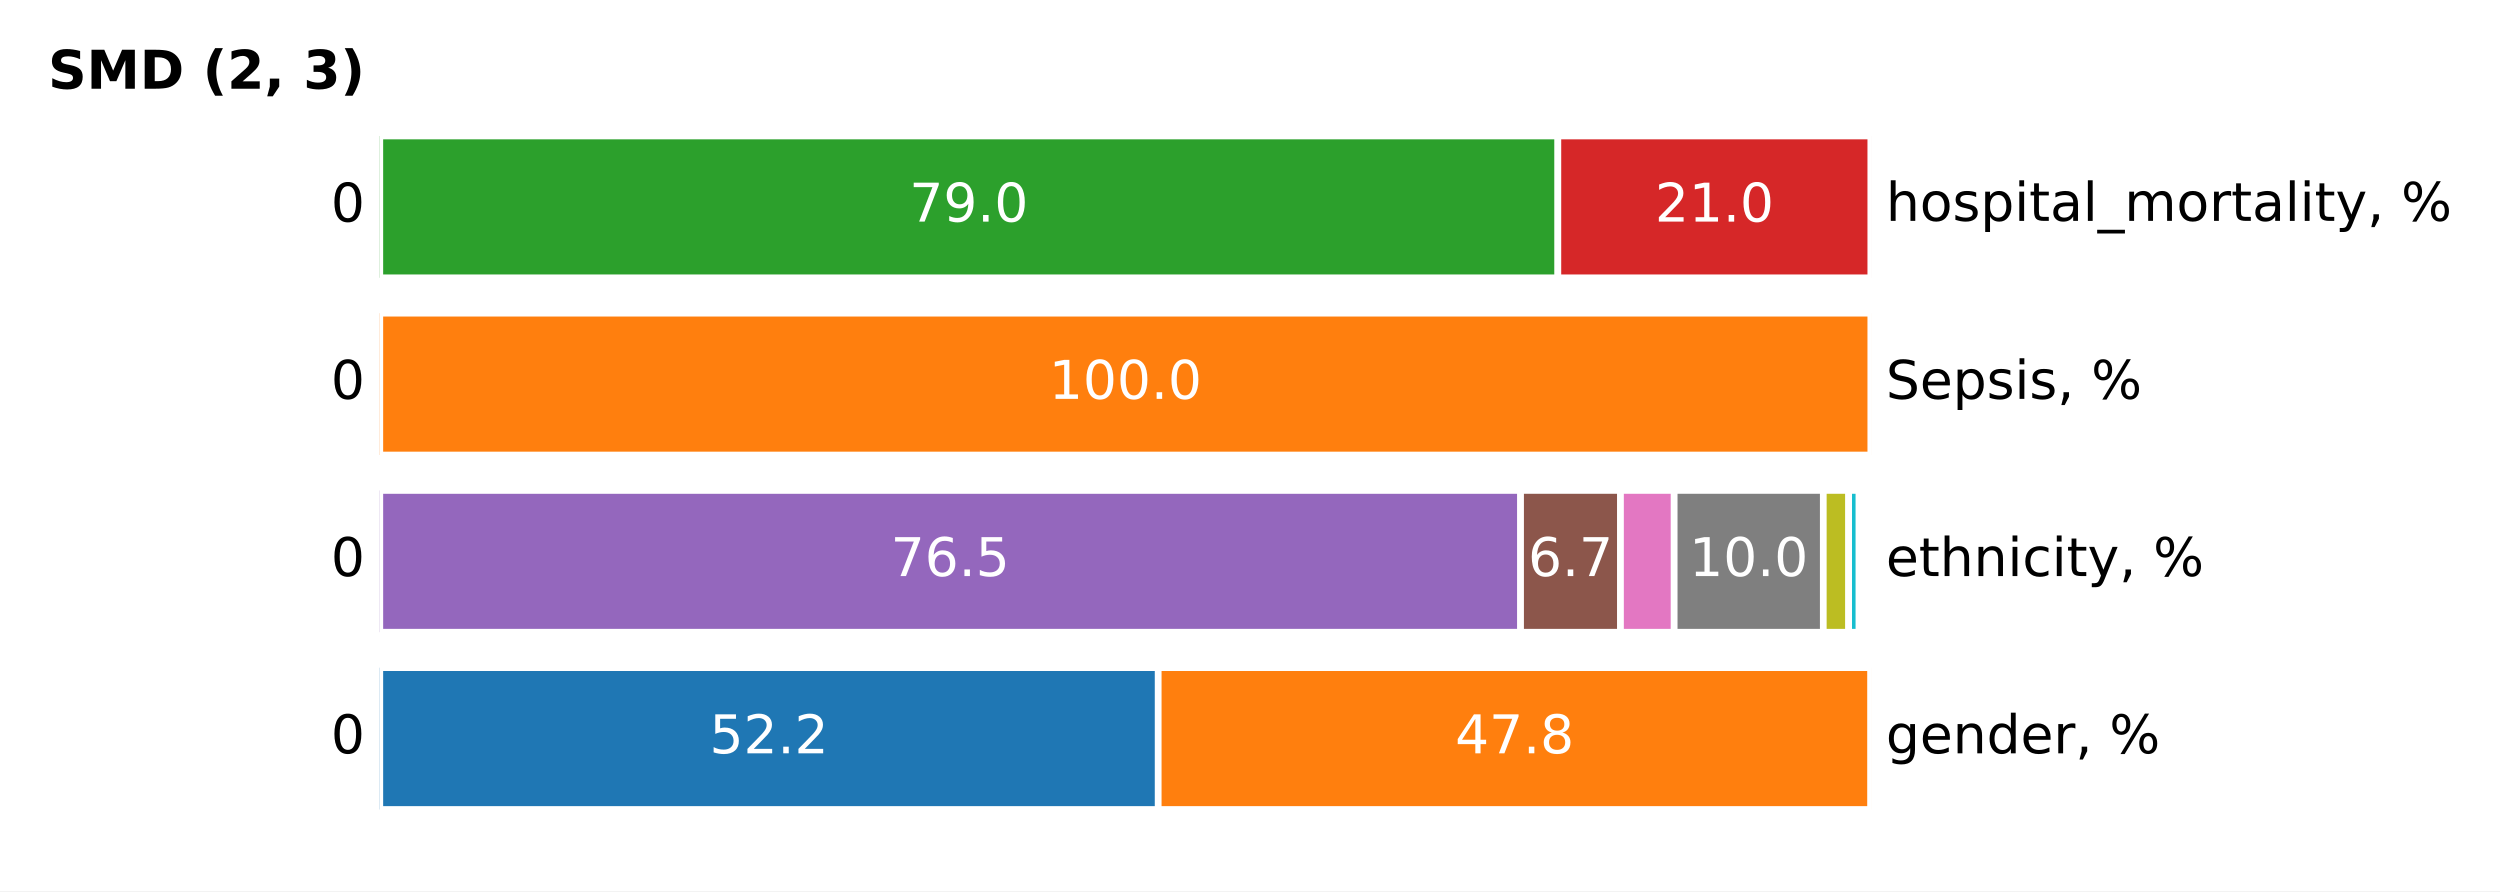
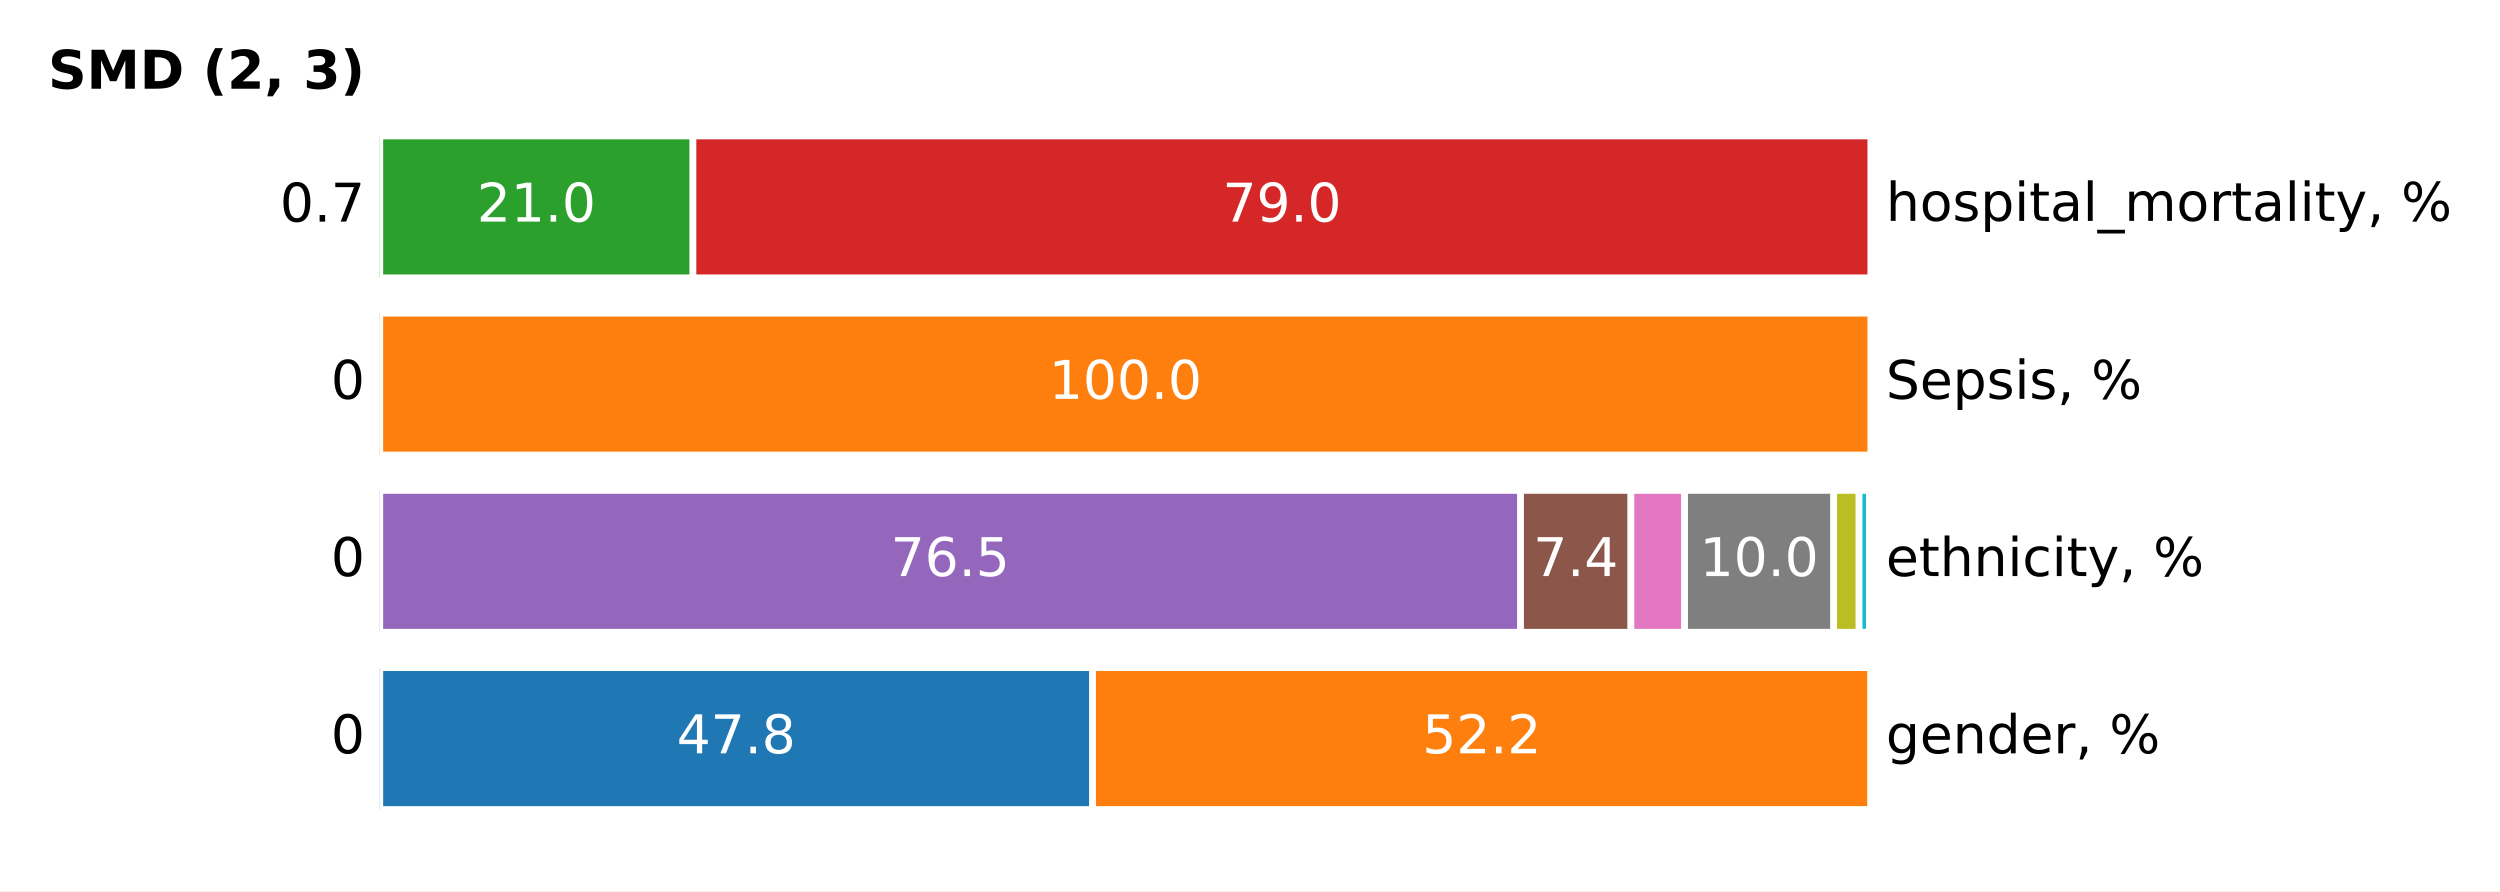
<svg xmlns="http://www.w3.org/2000/svg" xmlns:xlink="http://www.w3.org/1999/xlink" width="374.194pt" height="133.395pt" viewBox="0 0 374.194 133.395" version="1.1">
  <defs>
    <style type="text/css">*{stroke-linejoin: round; stroke-linecap: butt}</style>
  </defs>
  <g id="figure_1">
    <g id="patch_1">
      <path d="M 0 133.395  L 374.194 133.395  L 374.194 0  L 0 0  z " style="fill: #ffffff" />
    </g>
    <g id="axes_1">
      <g id="patch_2">
        <path d="M 56.849 126.195  L 280.05 126.195  L 280.05 15.315  L 56.849 15.315  z " style="fill: #ffffff" />
      </g>
      <g id="patch_3">
-         <path d="M 56.849 121.155  L 173.36 121.155  L 173.36 99.934  L 56.849 99.934  z " clip-path="url(#p1a94366676)" style="fill: #1f77b4; stroke: #ffffff; stroke-linejoin: miter" />
+         <path d="M 56.849 121.155  L 163.539 121.155  L 163.539 99.934  L 56.849 99.934  z " clip-path="url(#p990fdecefe)" style="fill: #1f77b4; stroke: #ffffff; stroke-linejoin: miter" />
      </g>
      <g id="patch_4">
-         <path d="M 173.36 121.155  L 280.05 121.155  L 280.05 99.934  L 173.36 99.934  z " clip-path="url(#p1a94366676)" style="fill: #ff7f0e; stroke: #ffffff; stroke-linejoin: miter" />
+         <path d="M 163.539 121.155  L 280.05 121.155  L 280.05 99.934  L 163.539 99.934  z " clip-path="url(#p990fdecefe)" style="fill: #ff7f0e; stroke: #ffffff; stroke-linejoin: miter" />
      </g>
      <g id="patch_5">
-         <path d="M 280.05 121.155  L 280.05 121.155  L 280.05 99.934  L 280.05 99.934  z " clip-path="url(#p1a94366676)" style="fill: #2ca02c; stroke: #ffffff; stroke-linejoin: miter" />
+         <path d="M 280.05 121.155  L 280.05 121.155  L 280.05 99.934  L 280.05 99.934  z " clip-path="url(#p990fdecefe)" style="fill: #2ca02c; stroke: #ffffff; stroke-linejoin: miter" />
      </g>
      <g id="patch_6">
-         <path d="M 280.05 121.155  L 280.05 121.155  L 280.05 99.934  L 280.05 99.934  z " clip-path="url(#p1a94366676)" style="fill: #d62728; stroke: #ffffff; stroke-linejoin: miter" />
+         <path d="M 280.05 121.155  L 280.05 121.155  L 280.05 99.934  L 280.05 99.934  z " clip-path="url(#p990fdecefe)" style="fill: #d62728; stroke: #ffffff; stroke-linejoin: miter" />
      </g>
      <g id="patch_7">
-         <path d="M 280.05 121.155  L 280.05 121.155  L 280.05 99.934  L 280.05 99.934  z " clip-path="url(#p1a94366676)" style="fill: url(#hd3d0c8d971); stroke: #ffffff; stroke-linejoin: miter" />
+         <path d="M 280.05 121.155  L 280.05 121.155  L 280.05 99.934  L 280.05 99.934  z " clip-path="url(#p990fdecefe)" style="fill: url(#h4d0b696f04); stroke: #ffffff; stroke-linejoin: miter" />
      </g>
      <g id="patch_8">
-         <path d="M 56.849 94.629  L 227.597 94.629  L 227.597 73.408  L 56.849 73.408  z " clip-path="url(#p1a94366676)" style="fill: #9467bd; stroke: #ffffff; stroke-linejoin: miter" />
+         <path d="M 56.849 94.629  L 227.597 94.629  L 227.597 73.408  L 56.849 73.408  z " clip-path="url(#p990fdecefe)" style="fill: #9467bd; stroke: #ffffff; stroke-linejoin: miter" />
      </g>
      <g id="patch_9">
-         <path d="M 227.597 94.629  L 242.552 94.629  L 242.552 73.408  L 227.597 73.408  z " clip-path="url(#p1a94366676)" style="fill: #8c564b; stroke: #ffffff; stroke-linejoin: miter" />
+         <path d="M 227.597 94.629  L 244.114 94.629  L 244.114 73.408  L 227.597 73.408  z " clip-path="url(#p990fdecefe)" style="fill: #8c564b; stroke: #ffffff; stroke-linejoin: miter" />
      </g>
      <g id="patch_10">
-         <path d="M 242.552 94.629  L 250.587 94.629  L 250.587 73.408  L 242.552 73.408  z " clip-path="url(#p1a94366676)" style="fill: #e377c2; stroke: #ffffff; stroke-linejoin: miter" />
+         <path d="M 244.114 94.629  L 252.149 94.629  L 252.149 73.408  L 244.114 73.408  z " clip-path="url(#p990fdecefe)" style="fill: #e377c2; stroke: #ffffff; stroke-linejoin: miter" />
      </g>
      <g id="patch_11">
-         <path d="M 250.587 94.629  L 272.907 94.629  L 272.907 73.408  L 250.587 73.408  z " clip-path="url(#p1a94366676)" style="fill: #7f7f7f; stroke: #ffffff; stroke-linejoin: miter" />
+         <path d="M 252.149 94.629  L 274.469 94.629  L 274.469 73.408  L 252.149 73.408  z " clip-path="url(#p990fdecefe)" style="fill: #7f7f7f; stroke: #ffffff; stroke-linejoin: miter" />
      </g>
      <g id="patch_12">
-         <path d="M 272.907 94.629  L 276.702 94.629  L 276.702 73.408  L 272.907 73.408  z " clip-path="url(#p1a94366676)" style="fill: #bcbd22; stroke: #ffffff; stroke-linejoin: miter" />
+         <path d="M 274.469 94.629  L 278.264 94.629  L 278.264 73.408  L 274.469 73.408  z " clip-path="url(#p990fdecefe)" style="fill: #bcbd22; stroke: #ffffff; stroke-linejoin: miter" />
      </g>
      <g id="patch_13">
-         <path d="M 276.702 94.629  L 278.264 94.629  L 278.264 73.408  L 276.702 73.408  z " clip-path="url(#p1a94366676)" style="fill: #17becf; stroke: #ffffff; stroke-linejoin: miter" />
+         <path d="M 278.264 94.629  L 279.826 94.629  L 279.826 73.408  L 278.264 73.408  z " clip-path="url(#p990fdecefe)" style="fill: #17becf; stroke: #ffffff; stroke-linejoin: miter" />
      </g>
      <g id="patch_14">
-         <path d="M 278.264 94.629  L 278.264 94.629  L 278.264 73.408  L 278.264 73.408  z " clip-path="url(#p1a94366676)" style="fill: url(#hd3d0c8d971); stroke: #ffffff; stroke-linejoin: miter" />
+         <path d="M 279.826 94.629  L 279.826 94.629  L 279.826 73.408  L 279.826 73.408  z " clip-path="url(#p990fdecefe)" style="fill: url(#h4d0b696f04); stroke: #ffffff; stroke-linejoin: miter" />
      </g>
      <g id="patch_15">
-         <path d="M 56.849 68.103  L 56.849 68.103  L 56.849 46.882  L 56.849 46.882  z " clip-path="url(#p1a94366676)" style="fill: #1f77b4; stroke: #ffffff; stroke-linejoin: miter" />
+         <path d="M 56.849 68.103  L 56.849 68.103  L 56.849 46.882  L 56.849 46.882  z " clip-path="url(#p990fdecefe)" style="fill: #1f77b4; stroke: #ffffff; stroke-linejoin: miter" />
      </g>
      <g id="patch_16">
-         <path d="M 56.849 68.103  L 280.05 68.103  L 280.05 46.882  L 56.849 46.882  z " clip-path="url(#p1a94366676)" style="fill: #ff7f0e; stroke: #ffffff; stroke-linejoin: miter" />
+         <path d="M 56.849 68.103  L 280.05 68.103  L 280.05 46.882  L 56.849 46.882  z " clip-path="url(#p990fdecefe)" style="fill: #ff7f0e; stroke: #ffffff; stroke-linejoin: miter" />
      </g>
      <g id="patch_17">
-         <path d="M 280.05 68.103  L 280.05 68.103  L 280.05 46.882  L 280.05 46.882  z " clip-path="url(#p1a94366676)" style="fill: url(#hd3d0c8d971); stroke: #ffffff; stroke-linejoin: miter" />
+         <path d="M 280.05 68.103  L 280.05 68.103  L 280.05 46.882  L 280.05 46.882  z " clip-path="url(#p990fdecefe)" style="fill: url(#h4d0b696f04); stroke: #ffffff; stroke-linejoin: miter" />
      </g>
      <g id="patch_18">
-         <path d="M 56.849 41.577  L 233.178 41.577  L 233.178 20.355  L 56.849 20.355  z " clip-path="url(#p1a94366676)" style="fill: #2ca02c; stroke: #ffffff; stroke-linejoin: miter" />
+         <path d="M 56.849 41.577  L 103.722 41.577  L 103.722 20.355  L 56.849 20.355  z " clip-path="url(#p990fdecefe)" style="fill: #2ca02c; stroke: #ffffff; stroke-linejoin: miter" />
      </g>
      <g id="patch_19">
-         <path d="M 233.178 41.577  L 280.05 41.577  L 280.05 20.355  L 233.178 20.355  z " clip-path="url(#p1a94366676)" style="fill: #d62728; stroke: #ffffff; stroke-linejoin: miter" />
+         <path d="M 103.722 41.577  L 280.05 41.577  L 280.05 20.355  L 103.722 20.355  z " clip-path="url(#p990fdecefe)" style="fill: #d62728; stroke: #ffffff; stroke-linejoin: miter" />
      </g>
      <g id="patch_20">
-         <path d="M 280.05 41.577  L 280.05 41.577  L 280.05 20.355  L 280.05 20.355  z " clip-path="url(#p1a94366676)" style="fill: url(#hd3d0c8d971); stroke: #ffffff; stroke-linejoin: miter" />
+         <path d="M 280.05 41.577  L 280.05 41.577  L 280.05 20.355  L 280.05 20.355  z " clip-path="url(#p990fdecefe)" style="fill: url(#h4d0b696f04); stroke: #ffffff; stroke-linejoin: miter" />
      </g>
      <g id="matplotlib.axis_1" />
      <g id="matplotlib.axis_2" />
      <g id="text_1">
-         <g style="fill: #ffffff" transform="translate(106.1984 112.7524) scale(0.08 -0.08)">
+         <g style="fill: #ffffff" transform="translate(101.288 112.7524) scale(0.08 -0.08)">
+           <defs>
+             <path id="DejaVuSans-34" d="M 2419 4116  L 825 1625  L 2419 1625  L 2419 4116  z M 2253 4666  L 3047 4666  L 3047 1625  L 3713 1625  L 3713 1100  L 3047 1100  L 3047 0  L 2419 0  L 2419 1100  L 313 1100  L 313 1709  L 2253 4666  z " transform="scale(0.015625)" />
+             <path id="DejaVuSans-37" d="M 525 4666  L 3525 4666  L 3525 4397  L 1831 0  L 1172 0  L 2766 4134  L 525 4134  L 525 4666  z " transform="scale(0.015625)" />
+             <path id="DejaVuSans-2e" d="M 684 794  L 1344 794  L 1344 0  L 684 0  L 684 794  z " transform="scale(0.015625)" />
+             <path id="DejaVuSans-38" d="M 2034 2216  Q 1584 2216 1326 1975  Q 1069 1734 1069 1313  Q 1069 891 1326 650  Q 1584 409 2034 409  Q 2484 409 2743 651  Q 3003 894 3003 1313  Q 3003 1734 2745 1975  Q 2488 2216 2034 2216  z M 1403 2484  Q 997 2584 770 2862  Q 544 3141 544 3541  Q 544 4100 942 4425  Q 1341 4750 2034 4750  Q 2731 4750 3128 4425  Q 3525 4100 3525 3541  Q 3525 3141 3298 2862  Q 3072 2584 2669 2484  Q 3125 2378 3379 2068  Q 3634 1759 3634 1313  Q 3634 634 3220 271  Q 2806 -91 2034 -91  Q 1263 -91 848 271  Q 434 634 434 1313  Q 434 1759 690 2068  Q 947 2378 1403 2484  z M 1172 3481  Q 1172 3119 1398 2916  Q 1625 2713 2034 2713  Q 2441 2713 2670 2916  Q 2900 3119 2900 3481  Q 2900 3844 2670 4047  Q 2441 4250 2034 4250  Q 1625 4250 1398 4047  Q 1172 3844 1172 3481  z " transform="scale(0.015625)" />
+           </defs>
+           <use xlink:href="#DejaVuSans-34" />
+           <use xlink:href="#DejaVuSans-37" x="63.623" />
+           <use xlink:href="#DejaVuSans-2e" x="127.246" />
+           <use xlink:href="#DejaVuSans-38" x="159.033" />
+         </g>
+       </g>
+       <g id="text_2">
+         <g style="fill: #ffffff" transform="translate(212.888 112.7524) scale(0.08 -0.08)">
          <defs>
            <path id="DejaVuSans-35" d="M 691 4666  L 3169 4666  L 3169 4134  L 1269 4134  L 1269 2991  Q 1406 3038 1543 3061  Q 1681 3084 1819 3084  Q 2600 3084 3056 2656  Q 3513 2228 3513 1497  Q 3513 744 3044 326  Q 2575 -91 1722 -91  Q 1428 -91 1123 -41  Q 819 9 494 109  L 494 744  Q 775 591 1075 516  Q 1375 441 1709 441  Q 2250 441 2565 725  Q 2881 1009 2881 1497  Q 2881 1984 2565 2268  Q 2250 2553 1709 2553  Q 1456 2553 1204 2497  Q 953 2441 691 2322  L 691 4666  z " transform="scale(0.015625)" />
            <path id="DejaVuSans-32" d="M 1228 531  L 3431 531  L 3431 0  L 469 0  L 469 531  Q 828 903 1448 1529  Q 2069 2156 2228 2338  Q 2531 2678 2651 2914  Q 2772 3150 2772 3378  Q 2772 3750 2511 3984  Q 2250 4219 1831 4219  Q 1534 4219 1204 4116  Q 875 4013 500 3803  L 500 4441  Q 881 4594 1212 4672  Q 1544 4750 1819 4750  Q 2544 4750 2975 4387  Q 3406 4025 3406 3419  Q 3406 3131 3298 2873  Q 3191 2616 2906 2266  Q 2828 2175 2409 1742  Q 1991 1309 1228 531  z " transform="scale(0.015625)" />
-             <path id="DejaVuSans-2e" d="M 684 794  L 1344 794  L 1344 0  L 684 0  L 684 794  z " transform="scale(0.015625)" />
          </defs>
          <use xlink:href="#DejaVuSans-35" />
          <use xlink:href="#DejaVuSans-32" x="63.623" />
          <use xlink:href="#DejaVuSans-2e" x="127.246" />
          <use xlink:href="#DejaVuSans-32" x="159.033" />
-         </g>
-       </g>
-       <g id="text_2">
-         <g style="fill: #ffffff" transform="translate(217.7985 112.7524) scale(0.08 -0.08)">
-           <defs>
-             <path id="DejaVuSans-34" d="M 2419 4116  L 825 1625  L 2419 1625  L 2419 4116  z M 2253 4666  L 3047 4666  L 3047 1625  L 3713 1625  L 3713 1100  L 3047 1100  L 3047 0  L 2419 0  L 2419 1100  L 313 1100  L 313 1709  L 2253 4666  z " transform="scale(0.015625)" />
-             <path id="DejaVuSans-37" d="M 525 4666  L 3525 4666  L 3525 4397  L 1831 0  L 1172 0  L 2766 4134  L 525 4134  L 525 4666  z " transform="scale(0.015625)" />
-             <path id="DejaVuSans-38" d="M 2034 2216  Q 1584 2216 1326 1975  Q 1069 1734 1069 1313  Q 1069 891 1326 650  Q 1584 409 2034 409  Q 2484 409 2743 651  Q 3003 894 3003 1313  Q 3003 1734 2745 1975  Q 2488 2216 2034 2216  z M 1403 2484  Q 997 2584 770 2862  Q 544 3141 544 3541  Q 544 4100 942 4425  Q 1341 4750 2034 4750  Q 2731 4750 3128 4425  Q 3525 4100 3525 3541  Q 3525 3141 3298 2862  Q 3072 2584 2669 2484  Q 3125 2378 3379 2068  Q 3634 1759 3634 1313  Q 3634 634 3220 271  Q 2806 -91 2034 -91  Q 1263 -91 848 271  Q 434 634 434 1313  Q 434 1759 690 2068  Q 947 2378 1403 2484  z M 1172 3481  Q 1172 3119 1398 2916  Q 1625 2713 2034 2713  Q 2441 2713 2670 2916  Q 2900 3119 2900 3481  Q 2900 3844 2670 4047  Q 2441 4250 2034 4250  Q 1625 4250 1398 4047  Q 1172 3844 1172 3481  z " transform="scale(0.015625)" />
-           </defs>
-           <use xlink:href="#DejaVuSans-34" />
-           <use xlink:href="#DejaVuSans-37" x="63.623" />
-           <use xlink:href="#DejaVuSans-2e" x="127.246" />
-           <use xlink:href="#DejaVuSans-38" x="159.033" />
        </g>
      </g>
      <g id="text_3">
        <g transform="translate(49.5275 112.7524) scale(0.08 -0.08)">
          <defs>
            <path id="DejaVuSans-30" d="M 2034 4250  Q 1547 4250 1301 3770  Q 1056 3291 1056 2328  Q 1056 1369 1301 889  Q 1547 409 2034 409  Q 2525 409 2770 889  Q 3016 1369 3016 2328  Q 3016 3291 2770 3770  Q 2525 4250 2034 4250  z M 2034 4750  Q 2819 4750 3233 4129  Q 3647 3509 3647 2328  Q 3647 1150 3233 529  Q 2819 -91 2034 -91  Q 1250 -91 836 529  Q 422 1150 422 2328  Q 422 3509 836 4129  Q 1250 4750 2034 4750  z " transform="scale(0.015625)" />
          </defs>
          <use xlink:href="#DejaVuSans-30" />
        </g>
      </g>
      <g id="text_4">
        <g transform="translate(282.2815 112.7524) scale(0.08 -0.08)">
          <defs>
            <path id="DejaVuSans-67" d="M 2906 1791  Q 2906 2416 2648 2759  Q 2391 3103 1925 3103  Q 1463 3103 1205 2759  Q 947 2416 947 1791  Q 947 1169 1205 825  Q 1463 481 1925 481  Q 2391 481 2648 825  Q 2906 1169 2906 1791  z M 3481 434  Q 3481 -459 3084 -895  Q 2688 -1331 1869 -1331  Q 1566 -1331 1297 -1286  Q 1028 -1241 775 -1147  L 775 -588  Q 1028 -725 1275 -790  Q 1522 -856 1778 -856  Q 2344 -856 2625 -561  Q 2906 -266 2906 331  L 2906 616  Q 2728 306 2450 153  Q 2172 0 1784 0  Q 1141 0 747 490  Q 353 981 353 1791  Q 353 2603 747 3093  Q 1141 3584 1784 3584  Q 2172 3584 2450 3431  Q 2728 3278 2906 2969  L 2906 3500  L 3481 3500  L 3481 434  z " transform="scale(0.015625)" />
            <path id="DejaVuSans-65" d="M 3597 1894  L 3597 1613  L 953 1613  Q 991 1019 1311 708  Q 1631 397 2203 397  Q 2534 397 2845 478  Q 3156 559 3463 722  L 3463 178  Q 3153 47 2828 -22  Q 2503 -91 2169 -91  Q 1331 -91 842 396  Q 353 884 353 1716  Q 353 2575 817 3079  Q 1281 3584 2069 3584  Q 2775 3584 3186 3129  Q 3597 2675 3597 1894  z M 3022 2063  Q 3016 2534 2758 2815  Q 2500 3097 2075 3097  Q 1594 3097 1305 2825  Q 1016 2553 972 2059  L 3022 2063  z " transform="scale(0.015625)" />
            <path id="DejaVuSans-6e" d="M 3513 2113  L 3513 0  L 2938 0  L 2938 2094  Q 2938 2591 2744 2837  Q 2550 3084 2163 3084  Q 1697 3084 1428 2787  Q 1159 2491 1159 1978  L 1159 0  L 581 0  L 581 3500  L 1159 3500  L 1159 2956  Q 1366 3272 1645 3428  Q 1925 3584 2291 3584  Q 2894 3584 3203 3211  Q 3513 2838 3513 2113  z " transform="scale(0.015625)" />
            <path id="DejaVuSans-64" d="M 2906 2969  L 2906 4863  L 3481 4863  L 3481 0  L 2906 0  L 2906 525  Q 2725 213 2448 61  Q 2172 -91 1784 -91  Q 1150 -91 751 415  Q 353 922 353 1747  Q 353 2572 751 3078  Q 1150 3584 1784 3584  Q 2172 3584 2448 3432  Q 2725 3281 2906 2969  z M 947 1747  Q 947 1113 1208 752  Q 1469 391 1925 391  Q 2381 391 2643 752  Q 2906 1113 2906 1747  Q 2906 2381 2643 2742  Q 2381 3103 1925 3103  Q 1469 3103 1208 2742  Q 947 2381 947 1747  z " transform="scale(0.015625)" />
            <path id="DejaVuSans-72" d="M 2631 2963  Q 2534 3019 2420 3045  Q 2306 3072 2169 3072  Q 1681 3072 1420 2755  Q 1159 2438 1159 1844  L 1159 0  L 581 0  L 581 3500  L 1159 3500  L 1159 2956  Q 1341 3275 1631 3429  Q 1922 3584 2338 3584  Q 2397 3584 2469 3576  Q 2541 3569 2628 3553  L 2631 2963  z " transform="scale(0.015625)" />
            <path id="DejaVuSans-2c" d="M 750 794  L 1409 794  L 1409 256  L 897 -744  L 494 -744  L 750 256  L 750 794  z " transform="scale(0.015625)" />
            <path id="DejaVuSans-20" transform="scale(0.015625)" />
            <path id="DejaVuSans-25" d="M 4653 2053  Q 4381 2053 4226 1822  Q 4072 1591 4072 1178  Q 4072 772 4226 539  Q 4381 306 4653 306  Q 4919 306 5073 539  Q 5228 772 5228 1178  Q 5228 1588 5073 1820  Q 4919 2053 4653 2053  z M 4653 2450  Q 5147 2450 5437 2106  Q 5728 1763 5728 1178  Q 5728 594 5436 251  Q 5144 -91 4653 -91  Q 4153 -91 3862 251  Q 3572 594 3572 1178  Q 3572 1766 3864 2108  Q 4156 2450 4653 2450  z M 1428 4353  Q 1159 4353 1004 4120  Q 850 3888 850 3481  Q 850 3069 1003 2837  Q 1156 2606 1428 2606  Q 1700 2606 1854 2837  Q 2009 3069 2009 3481  Q 2009 3884 1853 4118  Q 1697 4353 1428 4353  z M 4250 4750  L 4750 4750  L 1831 -91  L 1331 -91  L 4250 4750  z M 1428 4750  Q 1922 4750 2215 4408  Q 2509 4066 2509 3481  Q 2509 2891 2217 2550  Q 1925 2209 1428 2209  Q 931 2209 642 2551  Q 353 2894 353 3481  Q 353 4063 643 4406  Q 934 4750 1428 4750  z " transform="scale(0.015625)" />
          </defs>
          <use xlink:href="#DejaVuSans-67" />
          <use xlink:href="#DejaVuSans-65" x="63.477" />
          <use xlink:href="#DejaVuSans-6e" x="125" />
          <use xlink:href="#DejaVuSans-64" x="188.379" />
          <use xlink:href="#DejaVuSans-65" x="251.855" />
          <use xlink:href="#DejaVuSans-72" x="313.379" />
          <use xlink:href="#DejaVuSans-2c" x="354.492" />
          <use xlink:href="#DejaVuSans-20" x="386.279" />
          <use xlink:href="#DejaVuSans-25" x="418.066" />
        </g>
      </g>
      <g id="text_5">
        <g style="fill: #ffffff" transform="translate(133.3173 86.22612) scale(0.08 -0.08)">
          <defs>
            <path id="DejaVuSans-36" d="M 2113 2584  Q 1688 2584 1439 2293  Q 1191 2003 1191 1497  Q 1191 994 1439 701  Q 1688 409 2113 409  Q 2538 409 2786 701  Q 3034 994 3034 1497  Q 3034 2003 2786 2293  Q 2538 2584 2113 2584  z M 3366 4563  L 3366 3988  Q 3128 4100 2886 4159  Q 2644 4219 2406 4219  Q 1781 4219 1451 3797  Q 1122 3375 1075 2522  Q 1259 2794 1537 2939  Q 1816 3084 2150 3084  Q 2853 3084 3261 2657  Q 3669 2231 3669 1497  Q 3669 778 3244 343  Q 2819 -91 2113 -91  Q 1303 -91 875 529  Q 447 1150 447 2328  Q 447 3434 972 4092  Q 1497 4750 2381 4750  Q 2619 4750 2861 4703  Q 3103 4656 3366 4563  z " transform="scale(0.015625)" />
          </defs>
          <use xlink:href="#DejaVuSans-37" />
          <use xlink:href="#DejaVuSans-36" x="63.623" />
          <use xlink:href="#DejaVuSans-2e" x="127.246" />
          <use xlink:href="#DejaVuSans-35" x="159.033" />
        </g>
      </g>
      <g id="text_6">
-         <g style="fill: #ffffff" transform="translate(228.7134 86.22612) scale(0.08 -0.08)">
-           <use xlink:href="#DejaVuSans-36" />
+         <g style="fill: #ffffff" transform="translate(229.4947 86.22612) scale(0.08 -0.08)">
+           <use xlink:href="#DejaVuSans-37" />
          <use xlink:href="#DejaVuSans-2e" x="63.623" />
-           <use xlink:href="#DejaVuSans-37" x="95.41" />
+           <use xlink:href="#DejaVuSans-34" x="95.41" />
        </g>
      </g>
      <g id="text_7">
-         <g style="fill: #ffffff" transform="translate(252.8408 86.22612) scale(0.08 -0.08)">
+         <g style="fill: #ffffff" transform="translate(254.4033 86.22612) scale(0.08 -0.08)">
          <defs>
            <path id="DejaVuSans-31" d="M 794 531  L 1825 531  L 1825 4091  L 703 3866  L 703 4441  L 1819 4666  L 2450 4666  L 2450 531  L 3481 531  L 3481 0  L 794 0  L 794 531  z " transform="scale(0.015625)" />
          </defs>
          <use xlink:href="#DejaVuSans-31" />
          <use xlink:href="#DejaVuSans-30" x="63.623" />
          <use xlink:href="#DejaVuSans-2e" x="127.246" />
          <use xlink:href="#DejaVuSans-30" x="159.033" />
        </g>
      </g>
      <g id="text_8">
        <g transform="translate(49.5275 86.22612) scale(0.08 -0.08)">
          <use xlink:href="#DejaVuSans-30" />
        </g>
      </g>
      <g id="text_9">
        <g transform="translate(282.2815 86.22612) scale(0.08 -0.08)">
          <defs>
            <path id="DejaVuSans-74" d="M 1172 4494  L 1172 3500  L 2356 3500  L 2356 3053  L 1172 3053  L 1172 1153  Q 1172 725 1289 603  Q 1406 481 1766 481  L 2356 481  L 2356 0  L 1766 0  Q 1100 0 847 248  Q 594 497 594 1153  L 594 3053  L 172 3053  L 172 3500  L 594 3500  L 594 4494  L 1172 4494  z " transform="scale(0.015625)" />
            <path id="DejaVuSans-68" d="M 3513 2113  L 3513 0  L 2938 0  L 2938 2094  Q 2938 2591 2744 2837  Q 2550 3084 2163 3084  Q 1697 3084 1428 2787  Q 1159 2491 1159 1978  L 1159 0  L 581 0  L 581 4863  L 1159 4863  L 1159 2956  Q 1366 3272 1645 3428  Q 1925 3584 2291 3584  Q 2894 3584 3203 3211  Q 3513 2838 3513 2113  z " transform="scale(0.015625)" />
            <path id="DejaVuSans-69" d="M 603 3500  L 1178 3500  L 1178 0  L 603 0  L 603 3500  z M 603 4863  L 1178 4863  L 1178 4134  L 603 4134  L 603 4863  z " transform="scale(0.015625)" />
            <path id="DejaVuSans-63" d="M 3122 3366  L 3122 2828  Q 2878 2963 2633 3030  Q 2388 3097 2138 3097  Q 1578 3097 1268 2742  Q 959 2388 959 1747  Q 959 1106 1268 751  Q 1578 397 2138 397  Q 2388 397 2633 464  Q 2878 531 3122 666  L 3122 134  Q 2881 22 2623 -34  Q 2366 -91 2075 -91  Q 1284 -91 818 406  Q 353 903 353 1747  Q 353 2603 823 3093  Q 1294 3584 2113 3584  Q 2378 3584 2631 3529  Q 2884 3475 3122 3366  z " transform="scale(0.015625)" />
            <path id="DejaVuSans-79" d="M 2059 -325  Q 1816 -950 1584 -1140  Q 1353 -1331 966 -1331  L 506 -1331  L 506 -850  L 844 -850  Q 1081 -850 1212 -737  Q 1344 -625 1503 -206  L 1606 56  L 191 3500  L 800 3500  L 1894 763  L 2988 3500  L 3597 3500  L 2059 -325  z " transform="scale(0.015625)" />
          </defs>
          <use xlink:href="#DejaVuSans-65" />
          <use xlink:href="#DejaVuSans-74" x="61.523" />
          <use xlink:href="#DejaVuSans-68" x="100.732" />
          <use xlink:href="#DejaVuSans-6e" x="164.111" />
          <use xlink:href="#DejaVuSans-69" x="227.49" />
          <use xlink:href="#DejaVuSans-63" x="255.273" />
          <use xlink:href="#DejaVuSans-69" x="310.254" />
          <use xlink:href="#DejaVuSans-74" x="338.037" />
          <use xlink:href="#DejaVuSans-79" x="377.246" />
          <use xlink:href="#DejaVuSans-2c" x="436.426" />
          <use xlink:href="#DejaVuSans-20" x="468.213" />
          <use xlink:href="#DejaVuSans-25" x="500" />
        </g>
      </g>
      <g id="text_10">
        <g style="fill: #ffffff" transform="translate(156.9983 59.6998) scale(0.08 -0.08)">
          <use xlink:href="#DejaVuSans-31" />
          <use xlink:href="#DejaVuSans-30" x="63.623" />
          <use xlink:href="#DejaVuSans-30" x="127.246" />
          <use xlink:href="#DejaVuSans-2e" x="190.869" />
          <use xlink:href="#DejaVuSans-30" x="222.656" />
        </g>
      </g>
      <g id="text_11">
        <g transform="translate(49.5275 59.6998) scale(0.08 -0.08)">
          <use xlink:href="#DejaVuSans-30" />
        </g>
      </g>
      <g id="text_12">
        <g transform="translate(282.2815 59.6998) scale(0.08 -0.08)">
          <defs>
            <path id="DejaVuSans-53" d="M 3425 4513  L 3425 3897  Q 3066 4069 2747 4153  Q 2428 4238 2131 4238  Q 1616 4238 1336 4038  Q 1056 3838 1056 3469  Q 1056 3159 1242 3001  Q 1428 2844 1947 2747  L 2328 2669  Q 3034 2534 3370 2195  Q 3706 1856 3706 1288  Q 3706 609 3251 259  Q 2797 -91 1919 -91  Q 1588 -91 1214 -16  Q 841 59 441 206  L 441 856  Q 825 641 1194 531  Q 1563 422 1919 422  Q 2459 422 2753 634  Q 3047 847 3047 1241  Q 3047 1584 2836 1778  Q 2625 1972 2144 2069  L 1759 2144  Q 1053 2284 737 2584  Q 422 2884 422 3419  Q 422 4038 858 4394  Q 1294 4750 2059 4750  Q 2388 4750 2728 4690  Q 3069 4631 3425 4513  z " transform="scale(0.015625)" />
            <path id="DejaVuSans-70" d="M 1159 525  L 1159 -1331  L 581 -1331  L 581 3500  L 1159 3500  L 1159 2969  Q 1341 3281 1617 3432  Q 1894 3584 2278 3584  Q 2916 3584 3314 3078  Q 3713 2572 3713 1747  Q 3713 922 3314 415  Q 2916 -91 2278 -91  Q 1894 -91 1617 61  Q 1341 213 1159 525  z M 3116 1747  Q 3116 2381 2855 2742  Q 2594 3103 2138 3103  Q 1681 3103 1420 2742  Q 1159 2381 1159 1747  Q 1159 1113 1420 752  Q 1681 391 2138 391  Q 2594 391 2855 752  Q 3116 1113 3116 1747  z " transform="scale(0.015625)" />
            <path id="DejaVuSans-73" d="M 2834 3397  L 2834 2853  Q 2591 2978 2328 3040  Q 2066 3103 1784 3103  Q 1356 3103 1142 2972  Q 928 2841 928 2578  Q 928 2378 1081 2264  Q 1234 2150 1697 2047  L 1894 2003  Q 2506 1872 2764 1633  Q 3022 1394 3022 966  Q 3022 478 2636 193  Q 2250 -91 1575 -91  Q 1294 -91 989 -36  Q 684 19 347 128  L 347 722  Q 666 556 975 473  Q 1284 391 1588 391  Q 1994 391 2212 530  Q 2431 669 2431 922  Q 2431 1156 2273 1281  Q 2116 1406 1581 1522  L 1381 1569  Q 847 1681 609 1914  Q 372 2147 372 2553  Q 372 3047 722 3315  Q 1072 3584 1716 3584  Q 2034 3584 2315 3537  Q 2597 3491 2834 3397  z " transform="scale(0.015625)" />
          </defs>
          <use xlink:href="#DejaVuSans-53" />
          <use xlink:href="#DejaVuSans-65" x="63.477" />
          <use xlink:href="#DejaVuSans-70" x="125" />
          <use xlink:href="#DejaVuSans-73" x="188.477" />
          <use xlink:href="#DejaVuSans-69" x="240.576" />
          <use xlink:href="#DejaVuSans-73" x="268.359" />
          <use xlink:href="#DejaVuSans-2c" x="320.459" />
          <use xlink:href="#DejaVuSans-20" x="352.246" />
          <use xlink:href="#DejaVuSans-25" x="384.033" />
        </g>
      </g>
      <g id="text_13">
-         <g style="fill: #ffffff" transform="translate(136.1072 33.17349) scale(0.08 -0.08)">
+         <g style="fill: #ffffff" transform="translate(71.37925 33.17349) scale(0.08 -0.08)">
+           <use xlink:href="#DejaVuSans-32" />
+           <use xlink:href="#DejaVuSans-31" x="63.623" />
+           <use xlink:href="#DejaVuSans-2e" x="127.246" />
+           <use xlink:href="#DejaVuSans-30" x="159.033" />
+         </g>
+       </g>
+       <g id="text_14">
+         <g style="fill: #ffffff" transform="translate(182.9793 33.17349) scale(0.08 -0.08)">
          <defs>
            <path id="DejaVuSans-39" d="M 703 97  L 703 672  Q 941 559 1184 500  Q 1428 441 1663 441  Q 2288 441 2617 861  Q 2947 1281 2994 2138  Q 2813 1869 2534 1725  Q 2256 1581 1919 1581  Q 1219 1581 811 2004  Q 403 2428 403 3163  Q 403 3881 828 4315  Q 1253 4750 1959 4750  Q 2769 4750 3195 4129  Q 3622 3509 3622 2328  Q 3622 1225 3098 567  Q 2575 -91 1691 -91  Q 1453 -91 1209 -44  Q 966 3 703 97  z M 1959 2075  Q 2384 2075 2632 2365  Q 2881 2656 2881 3163  Q 2881 3666 2632 3958  Q 2384 4250 1959 4250  Q 1534 4250 1286 3958  Q 1038 3666 1038 3163  Q 1038 2656 1286 2365  Q 1534 2075 1959 2075  z " transform="scale(0.015625)" />
          </defs>
          <use xlink:href="#DejaVuSans-37" />
          <use xlink:href="#DejaVuSans-39" x="63.623" />
          <use xlink:href="#DejaVuSans-2e" x="127.246" />
          <use xlink:href="#DejaVuSans-30" x="159.033" />
        </g>
      </g>
-       <g id="text_14">
-         <g style="fill: #ffffff" transform="translate(247.7072 33.17349) scale(0.08 -0.08)">
-           <use xlink:href="#DejaVuSans-32" />
-           <use xlink:href="#DejaVuSans-31" x="63.623" />
-           <use xlink:href="#DejaVuSans-2e" x="127.246" />
-           <use xlink:href="#DejaVuSans-30" x="159.033" />
-         </g>
-       </g>
      <g id="text_15">
-         <g transform="translate(49.5275 33.17349) scale(0.08 -0.08)">
+         <g transform="translate(41.895 33.17349) scale(0.08 -0.08)">
          <use xlink:href="#DejaVuSans-30" />
+           <use xlink:href="#DejaVuSans-2e" x="63.623" />
+           <use xlink:href="#DejaVuSans-37" x="95.41" />
        </g>
      </g>
      <g id="text_16">
        <g transform="translate(282.2815 33.06224) scale(0.08 -0.08)">
          <defs>
            <path id="DejaVuSans-6f" d="M 1959 3097  Q 1497 3097 1228 2736  Q 959 2375 959 1747  Q 959 1119 1226 758  Q 1494 397 1959 397  Q 2419 397 2687 759  Q 2956 1122 2956 1747  Q 2956 2369 2687 2733  Q 2419 3097 1959 3097  z M 1959 3584  Q 2709 3584 3137 3096  Q 3566 2609 3566 1747  Q 3566 888 3137 398  Q 2709 -91 1959 -91  Q 1206 -91 779 398  Q 353 888 353 1747  Q 353 2609 779 3096  Q 1206 3584 1959 3584  z " transform="scale(0.015625)" />
            <path id="DejaVuSans-61" d="M 2194 1759  Q 1497 1759 1228 1600  Q 959 1441 959 1056  Q 959 750 1161 570  Q 1363 391 1709 391  Q 2188 391 2477 730  Q 2766 1069 2766 1631  L 2766 1759  L 2194 1759  z M 3341 1997  L 3341 0  L 2766 0  L 2766 531  Q 2569 213 2275 61  Q 1981 -91 1556 -91  Q 1019 -91 701 211  Q 384 513 384 1019  Q 384 1609 779 1909  Q 1175 2209 1959 2209  L 2766 2209  L 2766 2266  Q 2766 2663 2505 2880  Q 2244 3097 1772 3097  Q 1472 3097 1187 3025  Q 903 2953 641 2809  L 641 3341  Q 956 3463 1253 3523  Q 1550 3584 1831 3584  Q 2591 3584 2966 3190  Q 3341 2797 3341 1997  z " transform="scale(0.015625)" />
            <path id="DejaVuSans-6c" d="M 603 4863  L 1178 4863  L 1178 0  L 603 0  L 603 4863  z " transform="scale(0.015625)" />
            <path id="DejaVuSans-5f" d="M 3263 -1063  L 3263 -1509  L -63 -1509  L -63 -1063  L 3263 -1063  z " transform="scale(0.015625)" />
            <path id="DejaVuSans-6d" d="M 3328 2828  Q 3544 3216 3844 3400  Q 4144 3584 4550 3584  Q 5097 3584 5394 3201  Q 5691 2819 5691 2113  L 5691 0  L 5113 0  L 5113 2094  Q 5113 2597 4934 2840  Q 4756 3084 4391 3084  Q 3944 3084 3684 2787  Q 3425 2491 3425 1978  L 3425 0  L 2847 0  L 2847 2094  Q 2847 2600 2669 2842  Q 2491 3084 2119 3084  Q 1678 3084 1418 2786  Q 1159 2488 1159 1978  L 1159 0  L 581 0  L 581 3500  L 1159 3500  L 1159 2956  Q 1356 3278 1631 3431  Q 1906 3584 2284 3584  Q 2666 3584 2933 3390  Q 3200 3197 3328 2828  z " transform="scale(0.015625)" />
          </defs>
          <use xlink:href="#DejaVuSans-68" />
          <use xlink:href="#DejaVuSans-6f" x="63.379" />
          <use xlink:href="#DejaVuSans-73" x="124.561" />
          <use xlink:href="#DejaVuSans-70" x="176.66" />
          <use xlink:href="#DejaVuSans-69" x="240.137" />
          <use xlink:href="#DejaVuSans-74" x="267.92" />
          <use xlink:href="#DejaVuSans-61" x="307.129" />
          <use xlink:href="#DejaVuSans-6c" x="368.408" />
          <use xlink:href="#DejaVuSans-5f" x="396.191" />
          <use xlink:href="#DejaVuSans-6d" x="446.191" />
          <use xlink:href="#DejaVuSans-6f" x="543.604" />
          <use xlink:href="#DejaVuSans-72" x="604.785" />
          <use xlink:href="#DejaVuSans-74" x="645.898" />
          <use xlink:href="#DejaVuSans-61" x="685.107" />
          <use xlink:href="#DejaVuSans-6c" x="746.387" />
          <use xlink:href="#DejaVuSans-69" x="774.17" />
          <use xlink:href="#DejaVuSans-74" x="801.953" />
          <use xlink:href="#DejaVuSans-79" x="841.162" />
          <use xlink:href="#DejaVuSans-2c" x="900.342" />
          <use xlink:href="#DejaVuSans-20" x="932.129" />
          <use xlink:href="#DejaVuSans-25" x="963.916" />
        </g>
      </g>
      <g id="text_17">
        <g transform="translate(7.2 13.27875) scale(0.08 -0.08)">
          <defs>
            <path id="DejaVuSans-Bold-53" d="M 3834 4519  L 3834 3531  Q 3450 3703 3084 3790  Q 2719 3878 2394 3878  Q 1963 3878 1756 3759  Q 1550 3641 1550 3391  Q 1550 3203 1689 3098  Q 1828 2994 2194 2919  L 2706 2816  Q 3484 2659 3812 2340  Q 4141 2022 4141 1434  Q 4141 663 3683 286  Q 3225 -91 2284 -91  Q 1841 -91 1394 -6  Q 947 78 500 244  L 500 1259  Q 947 1022 1364 901  Q 1781 781 2169 781  Q 2563 781 2772 912  Q 2981 1044 2981 1288  Q 2981 1506 2839 1625  Q 2697 1744 2272 1838  L 1806 1941  Q 1106 2091 782 2419  Q 459 2747 459 3303  Q 459 4000 909 4375  Q 1359 4750 2203 4750  Q 2588 4750 2994 4692  Q 3400 4634 3834 4519  z " transform="scale(0.015625)" />
            <path id="DejaVuSans-Bold-4d" d="M 588 4666  L 2119 4666  L 3181 2169  L 4250 4666  L 5778 4666  L 5778 0  L 4641 0  L 4641 3413  L 3566 897  L 2803 897  L 1728 3413  L 1728 0  L 588 0  L 588 4666  z " transform="scale(0.015625)" />
            <path id="DejaVuSans-Bold-44" d="M 1791 3756  L 1791 909  L 2222 909  Q 2959 909 3348 1275  Q 3738 1641 3738 2338  Q 3738 3031 3350 3393  Q 2963 3756 2222 3756  L 1791 3756  z M 588 4666  L 1856 4666  Q 2919 4666 3439 4514  Q 3959 4363 4331 4000  Q 4659 3684 4818 3271  Q 4978 2859 4978 2338  Q 4978 1809 4818 1395  Q 4659 981 4331 666  Q 3956 303 3431 151  Q 2906 0 1856 0  L 588 0  L 588 4666  z " transform="scale(0.015625)" />
            <path id="DejaVuSans-Bold-20" transform="scale(0.015625)" />
            <path id="DejaVuSans-Bold-28" d="M 2413 -844  L 1484 -844  Q 1006 -72 778 623  Q 550 1319 550 2003  Q 550 2688 779 3389  Q 1009 4091 1484 4856  L 2413 4856  Q 2013 4116 1813 3408  Q 1613 2700 1613 2009  Q 1613 1319 1811 609  Q 2009 -100 2413 -844  z " transform="scale(0.015625)" />
            <path id="DejaVuSans-Bold-32" d="M 1844 884  L 3897 884  L 3897 0  L 506 0  L 506 884  L 2209 2388  Q 2438 2594 2547 2791  Q 2656 2988 2656 3200  Q 2656 3528 2436 3728  Q 2216 3928 1850 3928  Q 1569 3928 1234 3808  Q 900 3688 519 3450  L 519 4475  Q 925 4609 1322 4679  Q 1719 4750 2100 4750  Q 2938 4750 3402 4381  Q 3866 4013 3866 3353  Q 3866 2972 3669 2642  Q 3472 2313 2841 1759  L 1844 884  z " transform="scale(0.015625)" />
            <path id="DejaVuSans-Bold-2c" d="M 653 1209  L 1778 1209  L 1778 256  L 1006 -909  L 341 -909  L 653 256  L 653 1209  z " transform="scale(0.015625)" />
            <path id="DejaVuSans-Bold-33" d="M 2981 2516  Q 3453 2394 3698 2092  Q 3944 1791 3944 1325  Q 3944 631 3412 270  Q 2881 -91 1863 -91  Q 1503 -91 1142 -33  Q 781 25 428 141  L 428 1069  Q 766 900 1098 814  Q 1431 728 1753 728  Q 2231 728 2486 893  Q 2741 1059 2741 1369  Q 2741 1688 2480 1852  Q 2219 2016 1709 2016  L 1228 2016  L 1228 2791  L 1734 2791  Q 2188 2791 2409 2933  Q 2631 3075 2631 3366  Q 2631 3634 2415 3781  Q 2200 3928 1806 3928  Q 1516 3928 1219 3862  Q 922 3797 628 3669  L 628 4550  Q 984 4650 1334 4700  Q 1684 4750 2022 4750  Q 2931 4750 3382 4451  Q 3834 4153 3834 3553  Q 3834 3144 3618 2883  Q 3403 2622 2981 2516  z " transform="scale(0.015625)" />
            <path id="DejaVuSans-Bold-29" d="M 513 -844  Q 913 -100 1113 609  Q 1313 1319 1313 2009  Q 1313 2700 1113 3408  Q 913 4116 513 4856  L 1441 4856  Q 1916 4091 2145 3389  Q 2375 2688 2375 2003  Q 2375 1319 2147 623  Q 1919 -72 1441 -844  L 513 -844  z " transform="scale(0.015625)" />
          </defs>
          <use xlink:href="#DejaVuSans-Bold-53" />
          <use xlink:href="#DejaVuSans-Bold-4d" x="72.021" />
          <use xlink:href="#DejaVuSans-Bold-44" x="171.533" />
          <use xlink:href="#DejaVuSans-Bold-20" x="254.541" />
          <use xlink:href="#DejaVuSans-Bold-28" x="289.355" />
          <use xlink:href="#DejaVuSans-Bold-32" x="335.059" />
          <use xlink:href="#DejaVuSans-Bold-2c" x="404.639" />
          <use xlink:href="#DejaVuSans-Bold-20" x="442.627" />
          <use xlink:href="#DejaVuSans-Bold-33" x="477.441" />
          <use xlink:href="#DejaVuSans-Bold-29" x="547.021" />
        </g>
      </g>
    </g>
  </g>
  <defs>
-     <clipPath id="p1a94366676">
+     <clipPath id="p990fdecefe">
      <rect x="56.849" y="15.315" width="223.2" height="110.88" />
    </clipPath>
  </defs>
  <defs>
-     <pattern id="hd3d0c8d971" patternUnits="userSpaceOnUse" x="0" y="0" width="72" height="72">
+     <pattern id="h4d0b696f04" patternUnits="userSpaceOnUse" x="0" y="0" width="72" height="72">
      <rect x="0" y="0" width="73" height="73" fill="#d3d3d3" />
      <path d="M -36 36  L 36 -36  M -34.286 37.714  L 37.714 -34.286  M -32.571 39.429  L 39.429 -32.571  M -30.857 41.143  L 41.143 -30.857  M -29.143 42.857  L 42.857 -29.143  M -27.429 44.571  L 44.571 -27.429  M -25.714 46.286  L 46.286 -25.714  M -24 48  L 48 -24  M -22.286 49.714  L 49.714 -22.286  M -20.571 51.429  L 51.429 -20.571  M -18.857 53.143  L 53.143 -18.857  M -17.143 54.857  L 54.857 -17.143  M -15.429 56.571  L 56.571 -15.429  M -13.714 58.286  L 58.286 -13.714  M -12 60  L 60 -12  M -10.286 61.714  L 61.714 -10.286  M -8.571 63.429  L 63.429 -8.571  M -6.857 65.143  L 65.143 -6.857  M -5.143 66.857  L 66.857 -5.143  M -3.429 68.571  L 68.571 -3.429  M -1.714 70.286  L 70.286 -1.714  M 0 72  L 72 0  M 1.714 73.714  L 73.714 1.714  M 3.429 75.429  L 75.429 3.429  M 5.143 77.143  L 77.143 5.143  M 6.857 78.857  L 78.857 6.857  M 8.571 80.571  L 80.571 8.571  M 10.286 82.286  L 82.286 10.286  M 12 84  L 84 12  M 13.714 85.714  L 85.714 13.714  M 15.429 87.429  L 87.429 15.429  M 17.143 89.143  L 89.143 17.143  M 18.857 90.857  L 90.857 18.857  M 20.571 92.571  L 92.571 20.571  M 22.286 94.286  L 94.286 22.286  M 24 96  L 96 24  M 25.714 97.714  L 97.714 25.714  M 27.429 99.429  L 99.429 27.429  M 29.143 101.143  L 101.143 29.143  M 30.857 102.857  L 102.857 30.857  M 32.571 104.571  L 104.571 32.571  M 34.286 106.286  L 106.286 34.286  M 36 108  L 108 36  " style="fill: #ffffff; stroke: #ffffff; stroke-width: 1.0; stroke-linecap: butt; stroke-linejoin: miter" />
    </pattern>
  </defs>
</svg>
